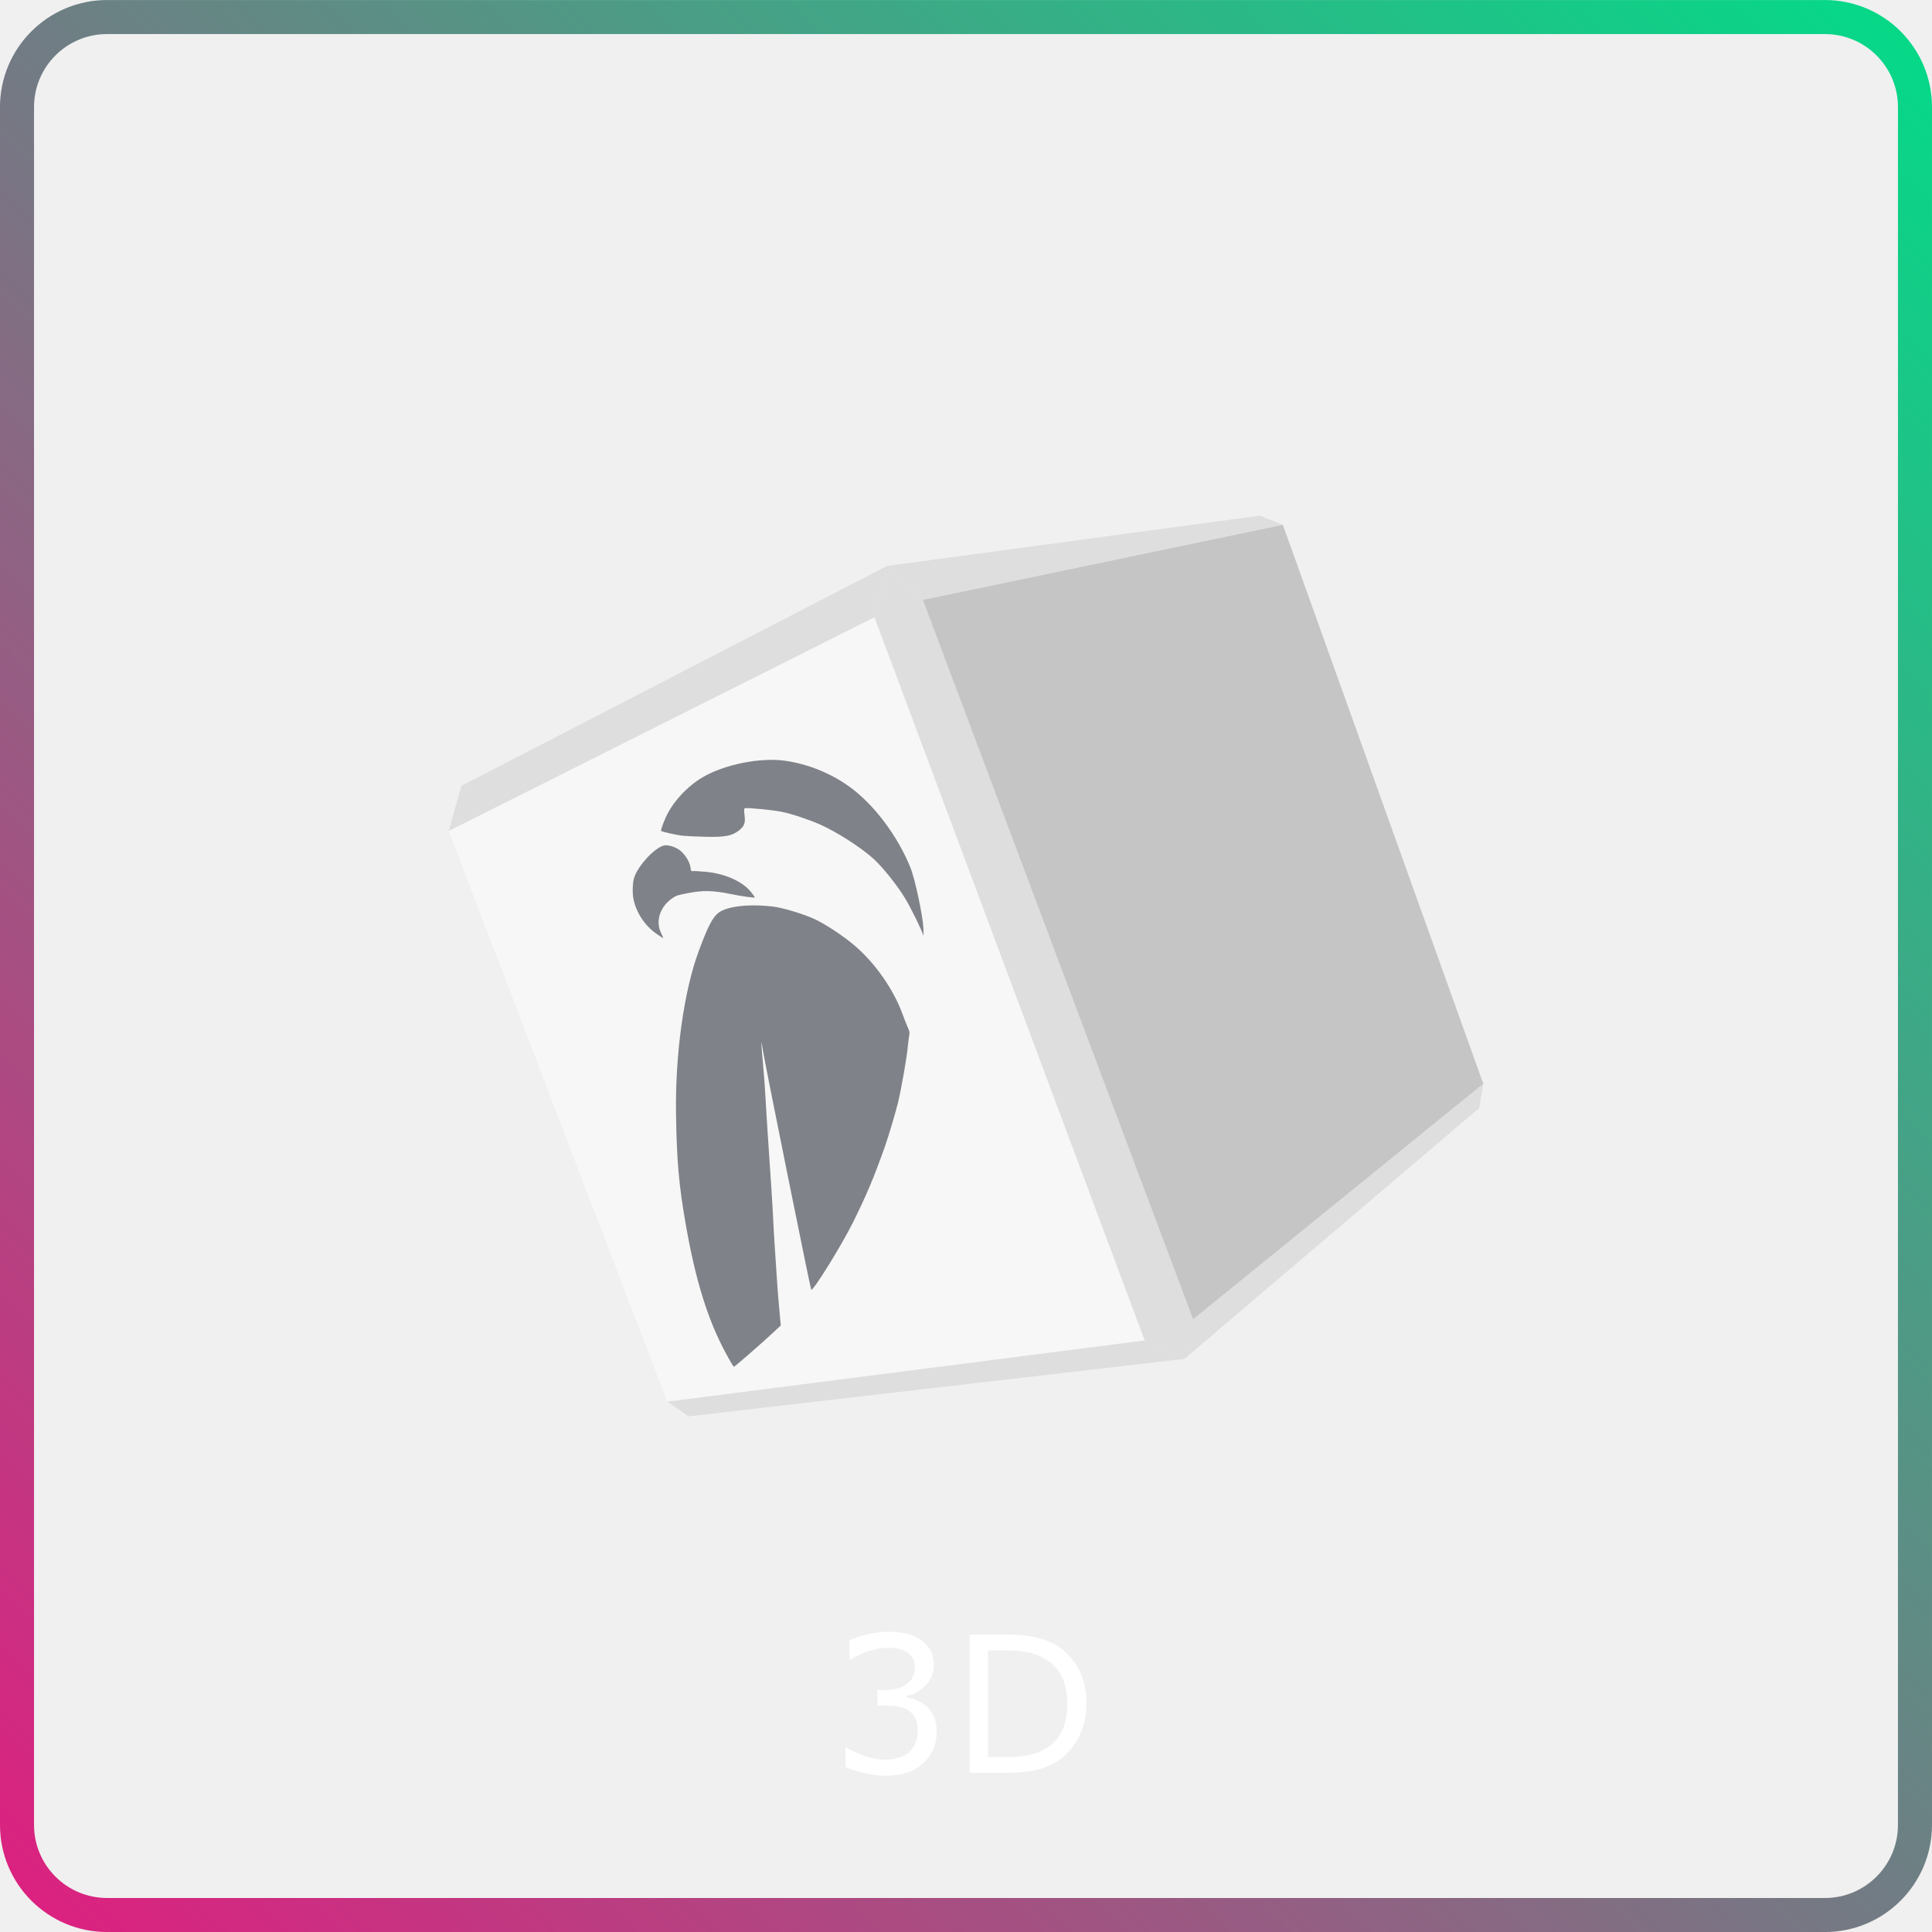
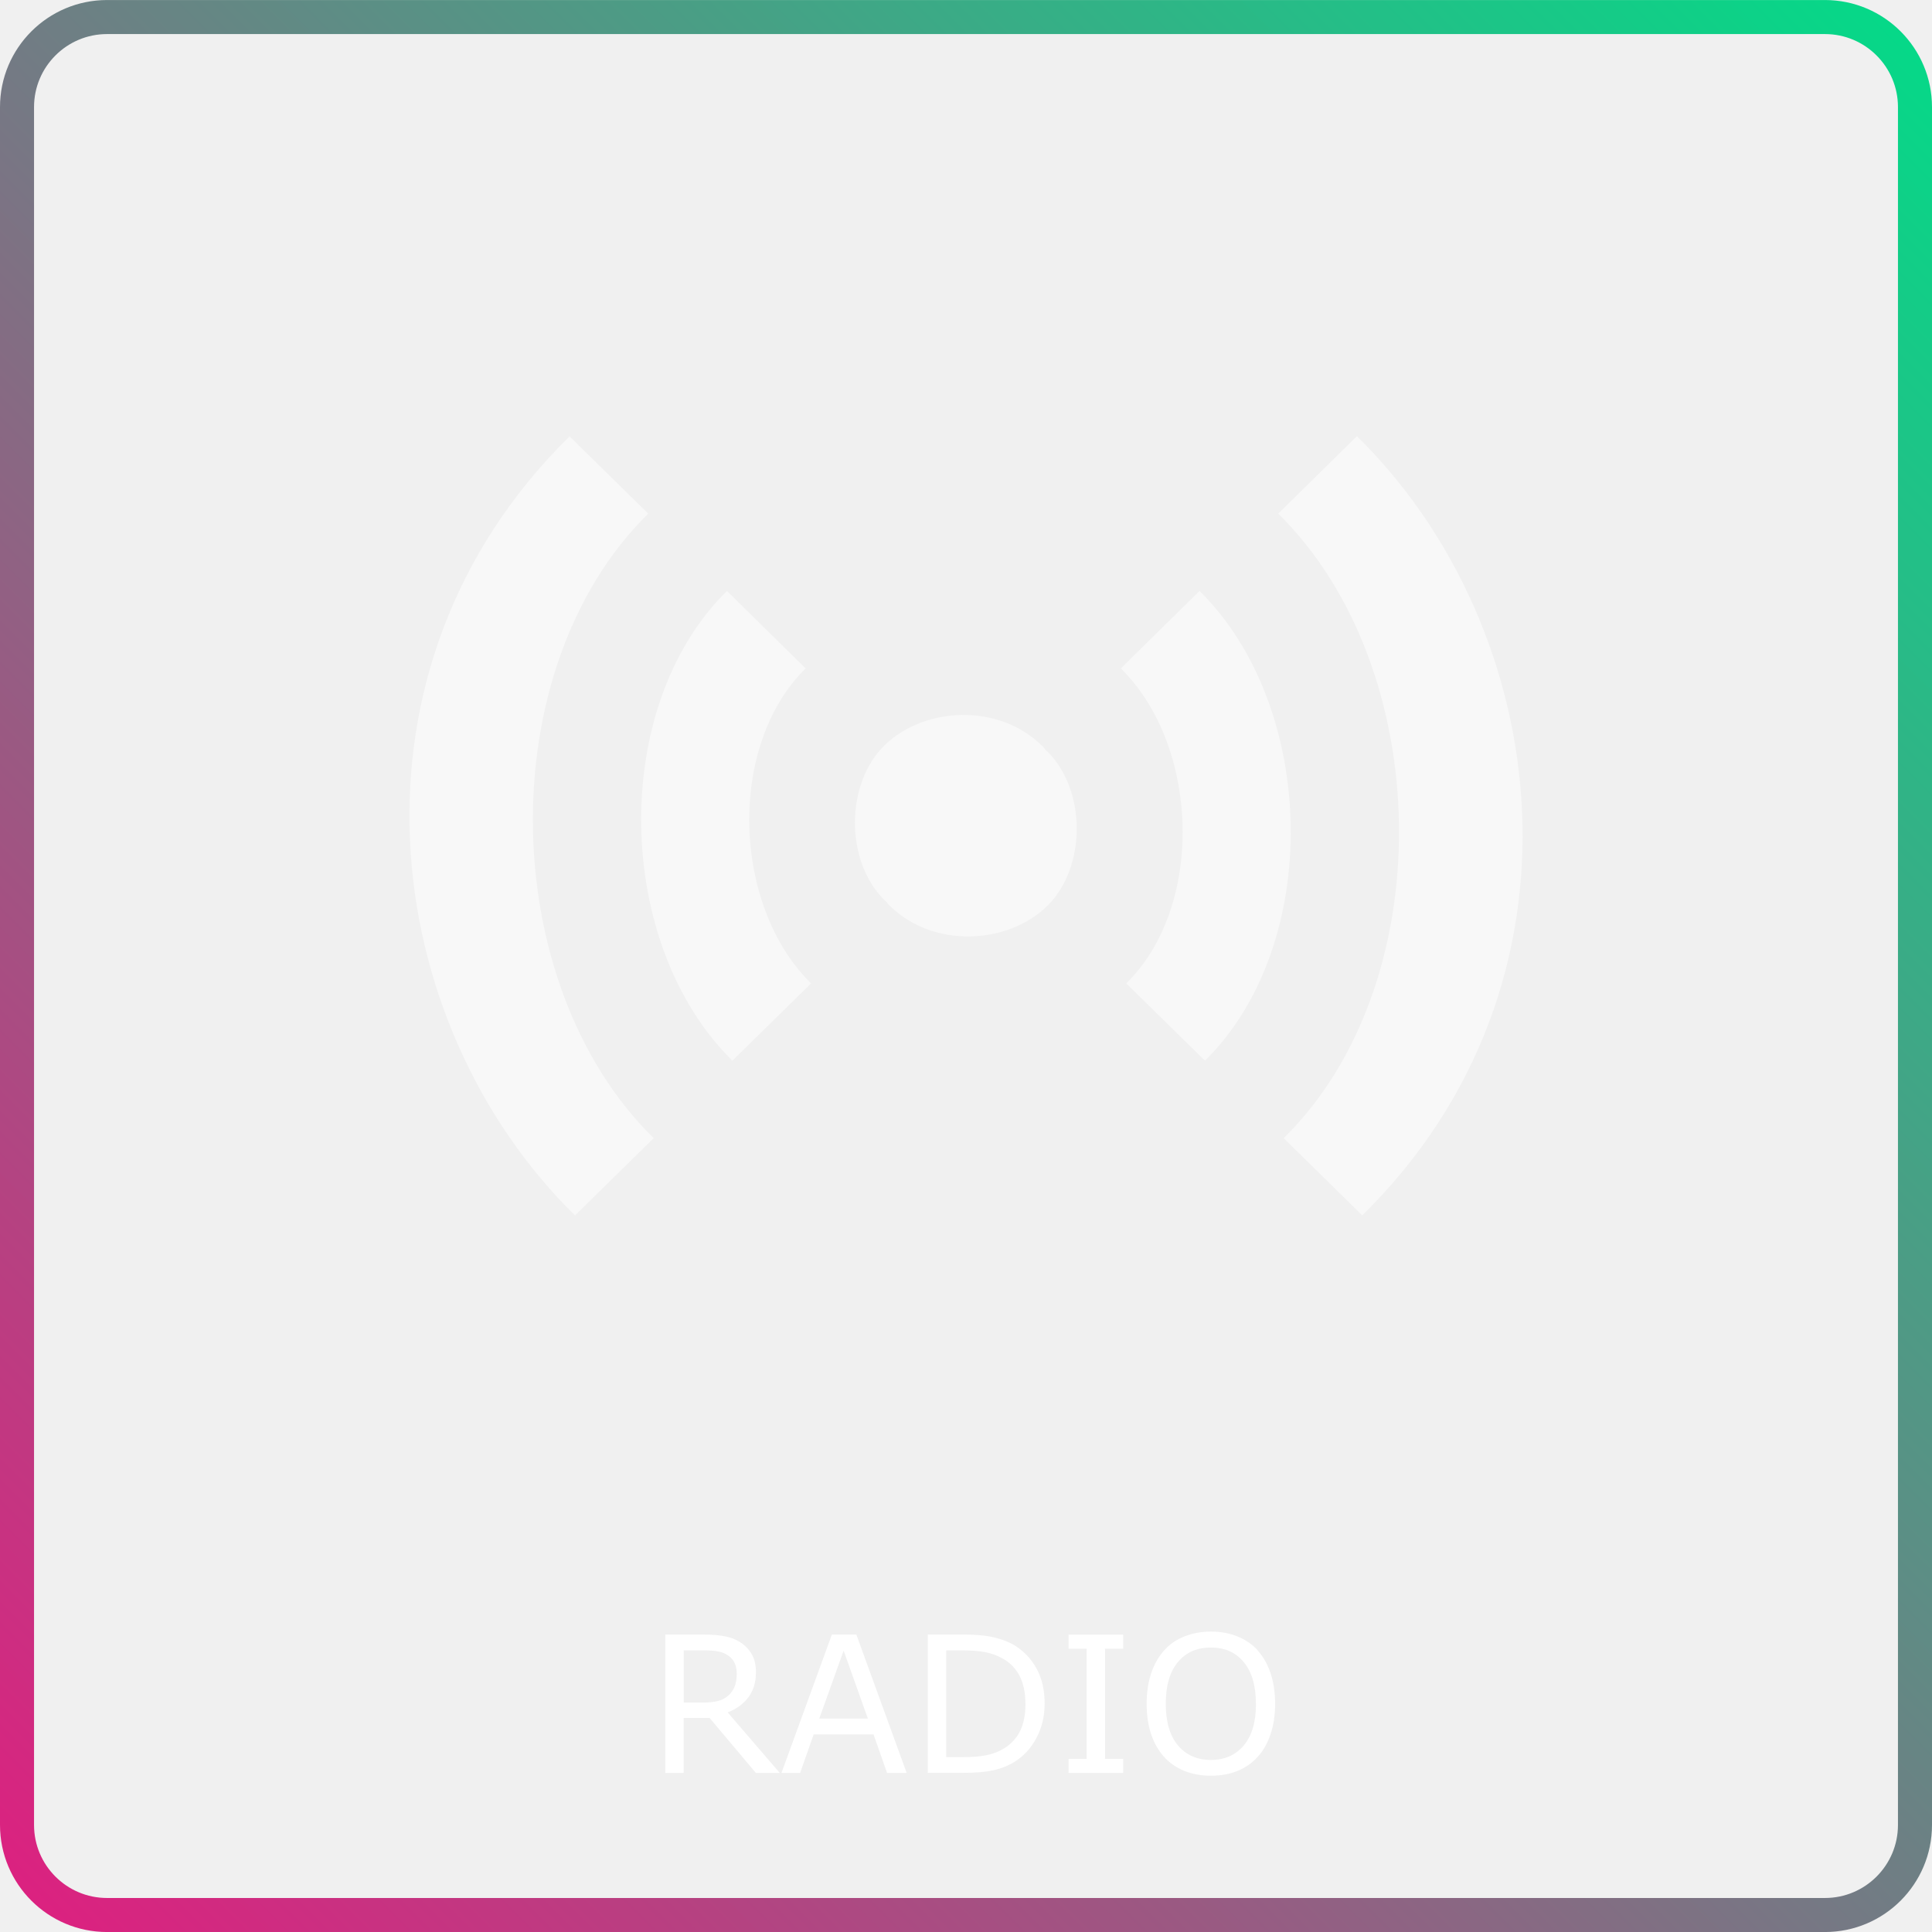
<svg xmlns="http://www.w3.org/2000/svg" xmlns:xlink="http://www.w3.org/1999/xlink" width="107.261" height="107.261" viewBox="0 0 28.379 28.379" version="1.1" id="svg1" xml:space="preserve">
  <defs id="defs1">
    <linearGradient id="linearGradient11">
      <stop style="stop-color:#dd2080;stop-opacity:1;" offset="0" id="stop10" />
      <stop style="stop-color:#00dd88;stop-opacity:1;" offset="1" id="stop11" />
    </linearGradient>
-     <linearGradient xlink:href="#linearGradient11" id="linearGradient81" gradientUnits="userSpaceOnUse" gradientTransform="translate(-702.7694,-33.75573)" x1="102.796" y1="162.358" x2="131.176" y2="133.978" />
+     <linearGradient xlink:href="#linearGradient11" id="linearGradient80" gradientUnits="userSpaceOnUse" gradientTransform="translate(-629.0195,-33.75573)" x1="102.796" y1="162.358" x2="131.176" y2="133.978" />
  </defs>
-   <g id="layer1" transform="translate(600.2229,-100.4726)">
-     <rect style="fill:none;fill-opacity:1;stroke:url(#linearGradient81);stroke-width:0.5;stroke-linecap:round;stroke-linejoin:round;stroke-dasharray:none;paint-order:stroke fill markers" id="rect25" width="27.879" height="27.879" x="-599.973" y="100.723" ry="1.323" />
-     <path style="font-size:2.795px;-inkscape-font-specification:sans-serif;text-align:center;text-anchor:middle;fill:#ffffff;stroke-width:0.99;stroke-linejoin:round;stroke-dasharray:2.971, 0.99;paint-order:stroke fill markers" d="m -586.614,125.536 q 0.066,0.059 0.108,0.147 0.042,0.089 0.042,0.229 0,0.139 -0.051,0.255 -0.051,0.116 -0.142,0.202 -0.102,0.096 -0.242,0.142 -0.138,0.045 -0.303,0.045 -0.169,0 -0.333,-0.041 -0.164,-0.04 -0.269,-0.087 v -0.285 h 0.021 q 0.116,0.076 0.273,0.127 0.157,0.051 0.303,0.051 0.086,0 0.183,-0.029 0.097,-0.029 0.157,-0.085 0.063,-0.06 0.093,-0.132 0.031,-0.072 0.031,-0.183 0,-0.109 -0.035,-0.18 -0.034,-0.072 -0.096,-0.113 -0.061,-0.042 -0.149,-0.057 -0.087,-0.016 -0.188,-0.016 h -0.123 v -0.227 h 0.096 q 0.207,0 0.33,-0.086 0.124,-0.087 0.124,-0.254 0,-0.074 -0.031,-0.128 -0.031,-0.056 -0.087,-0.091 -0.059,-0.035 -0.126,-0.049 -0.067,-0.014 -0.151,-0.014 -0.13,0 -0.276,0.046 -0.146,0.046 -0.276,0.131 h -0.014 v -0.285 q 0.097,-0.048 0.258,-0.087 0.162,-0.041 0.314,-0.041 0.149,0 0.262,0.027 0.113,0.027 0.205,0.087 0.098,0.066 0.149,0.158 0.051,0.093 0.051,0.217 0,0.169 -0.12,0.296 -0.119,0.126 -0.281,0.158 v 0.019 q 0.066,0.011 0.15,0.046 0.085,0.034 0.143,0.086 z m 2.35,-0.035 q 0,0.277 -0.121,0.502 -0.12,0.225 -0.321,0.349 -0.139,0.086 -0.311,0.124 -0.171,0.038 -0.45,0.038 h -0.513 v -2.032 h 0.508 q 0.297,0 0.472,0.044 0.176,0.042 0.297,0.117 0.207,0.13 0.323,0.345 0.116,0.216 0.116,0.512 z m -0.282,-0.004 q 0,-0.239 -0.083,-0.403 -0.083,-0.164 -0.248,-0.258 -0.12,-0.068 -0.255,-0.094 -0.135,-0.027 -0.323,-0.027 h -0.254 v 1.568 h 0.254 q 0.195,0 0.34,-0.029 0.146,-0.029 0.267,-0.106 0.151,-0.097 0.227,-0.255 0.076,-0.158 0.076,-0.396 z" id="text86" aria-label="3D" />
-     <g id="g149" transform="translate(-36.87494,2.059356)" style="stroke:none">
-       <g id="g148" style="stroke:none">
-         <path style="opacity:0.488;fill:#ffffff;stroke:none;stroke-width:0.1;stroke-linejoin:round;stroke-dasharray:none;paint-order:stroke fill markers" d="m -556.757,110.62 6.254,-3.14 3.97,10.624 -7.013,0.899 z" id="path119" />
-         <path style="opacity:0.488;fill:#999999;stroke:none;stroke-width:0.1;stroke-linejoin:round;stroke-dasharray:none;paint-order:stroke fill markers" d="m -549.793,107.225 5.289,-1.103 2.944,8.211 -4.263,3.461 z" id="path111" />
-         <path style="opacity:0.488;fill:#cccccc;stroke:none;stroke-width:0.1;stroke-linejoin:round;stroke-dasharray:none;paint-order:stroke fill markers" d="m -550.317,106.726 -0.186,0.754 3.97,10.624 0.583,0.271 0.128,-0.579 -3.971,-10.57 z" id="path114" />
-         <path style="opacity:0.488;fill:#cccccc;stroke:none;stroke-width:0.1;stroke-linejoin:round;stroke-dasharray:none;paint-order:stroke fill markers" d="m -550.317,106.726 0.523,0.499 5.289,-1.103 -0.339,-0.134 z" id="path115" />
-         <path style="opacity:0.488;fill:#cccccc;stroke:none;stroke-width:0.1;stroke-linejoin:round;stroke-dasharray:none;paint-order:stroke fill markers" d="m -550.317,106.726 -0.186,0.754 -6.254,3.14 0.186,-0.663 z" id="path116" />
-         <path style="opacity:0.488;fill:#cccccc;stroke:none;stroke-width:0.1;stroke-linejoin:round;stroke-dasharray:none;paint-order:stroke fill markers" d="m -545.951,118.374 -0.583,-0.271 -7.013,0.899 0.315,0.216 z" id="path117" />
-         <path style="opacity:0.488;fill:#cccccc;stroke:none;stroke-width:0.1;stroke-linejoin:round;stroke-dasharray:none;paint-order:stroke fill markers" d="m -545.951,118.374 0.128,-0.579 4.263,-3.461 -0.061,0.357 z" id="path118" />
-       </g>
-       <path style="opacity:0.519;fill:#101520;fill-opacity:1;stroke:none;stroke-width:0.053" d="m -552.684,118.295 c -0.265,-0.489 -0.445,-1.065 -0.589,-1.885 -0.102,-0.58 -0.134,-0.937 -0.145,-1.625 -0.014,-0.885 0.116,-1.817 0.336,-2.408 0.125,-0.337 0.195,-0.476 0.275,-0.546 0.118,-0.104 0.451,-0.145 0.815,-0.101 0.15,0.018 0.467,0.115 0.621,0.189 0.165,0.08 0.409,0.242 0.57,0.378 0.308,0.261 0.583,0.655 0.713,1.02 0.021,0.059 0.054,0.142 0.073,0.184 0.024,0.054 0.032,0.085 0.025,0.106 -0.004,0.016 -0.014,0.083 -0.02,0.15 -0.016,0.184 -0.093,0.626 -0.15,0.863 -0.032,0.133 -0.14,0.495 -0.191,0.639 -0.16,0.452 -0.275,0.723 -0.466,1.107 -0.17,0.342 -0.585,1.012 -0.615,0.992 -0.01,-0.007 -0.676,-3.301 -0.71,-3.517 -0.03,-0.19 -0.03,-0.149 6.4e-4,0.186 0.014,0.151 0.032,0.389 0.039,0.529 0.008,0.14 0.021,0.36 0.03,0.488 0.047,0.684 0.075,1.124 0.08,1.249 0.003,0.077 0.015,0.287 0.027,0.467 0.012,0.18 0.026,0.397 0.032,0.483 0.005,0.086 0.02,0.265 0.032,0.398 l 0.022,0.242 -0.134,0.125 c -0.151,0.141 -0.541,0.48 -0.555,0.482 -0.005,8.4e-4 -0.058,-0.087 -0.116,-0.196 z m 2.898,-6.144 c -0.017,-0.065 -0.18,-0.399 -0.265,-0.539 -0.116,-0.193 -0.334,-0.465 -0.467,-0.585 -0.186,-0.168 -0.54,-0.394 -0.783,-0.502 -0.171,-0.075 -0.41,-0.155 -0.559,-0.186 -0.133,-0.028 -0.5,-0.063 -0.549,-0.054 -0.009,0.002 -0.011,0.04 -0.003,0.1 0.016,0.117 -10e-4,0.165 -0.087,0.231 -0.099,0.076 -0.202,0.095 -0.478,0.089 -0.13,-0.003 -0.281,-0.01 -0.335,-0.015 -0.094,-0.009 -0.324,-0.061 -0.326,-0.073 -0.003,-0.016 0.031,-0.113 0.071,-0.201 0.1,-0.221 0.313,-0.452 0.539,-0.585 0.32,-0.189 0.85,-0.295 1.214,-0.243 0.329,0.047 0.66,0.179 0.934,0.374 0.361,0.257 0.711,0.718 0.905,1.194 0.066,0.161 0.183,0.71 0.191,0.893 0.003,0.074 0.003,0.121 -0.003,0.103 z m -3.928,-0.028 c -0.165,-0.116 -0.292,-0.312 -0.33,-0.508 -0.016,-0.083 -0.012,-0.232 0.008,-0.3 0.052,-0.179 0.306,-0.455 0.444,-0.483 0.059,-0.012 0.168,0.022 0.233,0.073 0.076,0.06 0.144,0.171 0.153,0.249 0.006,0.052 0.011,0.059 0.035,0.055 0.015,-0.003 0.1,0.002 0.189,0.01 0.282,0.026 0.538,0.139 0.664,0.295 0.034,0.042 0.06,0.078 0.058,0.082 -0.005,0.009 -0.197,-0.018 -0.373,-0.054 -0.246,-0.049 -0.389,-0.052 -0.603,-0.011 -0.166,0.032 -0.185,0.038 -0.25,0.086 -0.171,0.125 -0.234,0.331 -0.152,0.5 0.019,0.04 0.034,0.074 0.032,0.076 -0.001,0.002 -0.049,-0.028 -0.106,-0.068 z" id="path1-6" />
+   <g id="layer1" transform="translate(526.473,-100.4726)">
+     <rect style="fill:none;fill-opacity:1;stroke:url(#linearGradient80);stroke-width:0.5;stroke-linecap:round;stroke-linejoin:round;stroke-dasharray:none;paint-order:stroke fill markers" id="rect26" width="27.879" height="27.879" x="-526.223" y="100.723" ry="1.323" />
+     <g id="layer1-3" transform="matrix(2.574681,0,0,2.574681,-852.8926,-91.76235)" style="opacity:0.515">
+       <rect style="fill:none;stroke:none;stroke-width:0.302;stroke-linecap:round" id="rect572" width="6.35" height="6.35" x="129.117" y="76.2" />
+       <path d="m 132.746,78.942 c -0.007,-0.008 -0.013,-0.017 -0.021,-0.025 h -0.001 c -0.248,-0.244 -0.673,-0.221 -0.898,-2.7e-4 -0.224,0.221 -0.224,0.661 6.4e-4,0.882 0.003,0.003 0.006,0.005 0.009,0.008 0.008,0.008 0.013,0.017 0.021,0.025 h 9.5e-4 c 0.248,0.244 0.673,0.221 0.898,3e-4 0.224,-0.221 0.224,-0.661 -6.4e-4,-0.882 -0.003,-0.003 -0.006,-0.004 -0.009,-0.007 m -1.369,-0.466 -0.449,-0.442 c -0.673,0.662 -0.642,2.018 0.031,2.68 l 0.449,-0.441 c -0.449,-0.441 -0.48,-1.356 -0.031,-1.797 m -0.898,-0.883 -0.449,-0.441 c -1.347,1.324 -1.091,3.342 0.031,4.445 l 0.449,-0.441 c -0.898,-0.882 -0.929,-2.68 -0.031,-3.563 m 3.145,0.441 -0.449,0.442 c 0.449,0.441 0.48,1.356 0.031,1.797 l 0.449,0.441 c 0.673,-0.662 0.642,-2.018 -0.031,-2.68 m 0.929,3.563 -0.449,-0.441 c 0.898,-0.882 0.867,-2.68 -0.031,-3.563 l 0.449,-0.442 c 1.123,1.103 1.379,3.121 0.031,4.445" id="path518" style="fill:#ffffff;fill-rule:evenodd;stroke:none;stroke-width:0.318" />
    </g>
+     <path style="font-size:2.795px;-inkscape-font-specification:sans-serif;text-align:center;text-anchor:middle;fill:#ffffff;stroke-width:0.99;stroke-linejoin:round;stroke-dasharray:2.971, 0.99;paint-order:stroke fill markers" d="m -515.019,126.515 h -0.351 l -0.68,-0.808 h -0.381 v 0.808 h -0.27 v -2.032 h 0.569 q 0.184,0 0.307,0.025 0.123,0.023 0.221,0.085 0.111,0.07 0.172,0.176 0.063,0.105 0.063,0.267 0,0.22 -0.111,0.368 -0.111,0.147 -0.304,0.222 z m -0.632,-1.46 q 0,-0.087 -0.031,-0.154 -0.03,-0.068 -0.101,-0.115 -0.059,-0.04 -0.139,-0.055 -0.081,-0.016 -0.19,-0.016 h -0.318 v 0.767 h 0.273 q 0.128,0 0.224,-0.022 0.096,-0.023 0.162,-0.085 0.061,-0.057 0.09,-0.131 0.03,-0.075 0.03,-0.19 z m 2.496,1.46 h -0.288 l -0.199,-0.566 h -0.879 l -0.199,0.566 h -0.274 l 0.74,-2.032 h 0.36 z m -0.57,-0.798 -0.356,-0.998 -0.358,0.998 z m 2.596,-0.216 q 0,0.277 -0.121,0.502 -0.12,0.225 -0.321,0.349 -0.139,0.086 -0.311,0.124 -0.171,0.038 -0.45,0.038 h -0.513 v -2.032 h 0.508 q 0.298,0 0.472,0.044 0.176,0.042 0.298,0.117 0.207,0.13 0.323,0.345 0.116,0.216 0.116,0.512 z m -0.282,-0.004 q 0,-0.239 -0.083,-0.403 -0.083,-0.164 -0.248,-0.258 -0.12,-0.068 -0.255,-0.094 -0.135,-0.027 -0.323,-0.027 h -0.254 v 1.568 h 0.254 q 0.195,0 0.34,-0.029 0.146,-0.029 0.267,-0.106 0.151,-0.097 0.227,-0.255 0.076,-0.158 0.076,-0.396 z m 1.436,1.018 h -0.802 v -0.207 h 0.266 v -1.617 h -0.266 v -0.207 h 0.802 v 0.207 h -0.266 v 1.617 h 0.266 z m 1.975,-1.799 q 0.124,0.136 0.19,0.334 0.067,0.198 0.067,0.449 0,0.251 -0.068,0.45 -0.067,0.198 -0.188,0.33 -0.126,0.138 -0.298,0.207 -0.171,0.07 -0.39,0.07 -0.214,0 -0.39,-0.071 -0.175,-0.071 -0.297,-0.206 -0.123,-0.135 -0.19,-0.332 -0.066,-0.197 -0.066,-0.449 0,-0.248 0.066,-0.445 0.066,-0.198 0.191,-0.338 0.12,-0.134 0.298,-0.205 0.179,-0.071 0.389,-0.071 0.218,0 0.392,0.072 0.175,0.071 0.296,0.203 z m -0.025,0.783 q 0,-0.396 -0.177,-0.61 -0.177,-0.216 -0.484,-0.216 -0.31,0 -0.487,0.216 -0.176,0.214 -0.176,0.61 0,0.4 0.18,0.613 0.18,0.212 0.483,0.212 0.303,0 0.482,-0.212 0.18,-0.213 0.18,-0.613 z" id="text85" aria-label="RADIO" />
  </g>
</svg>
